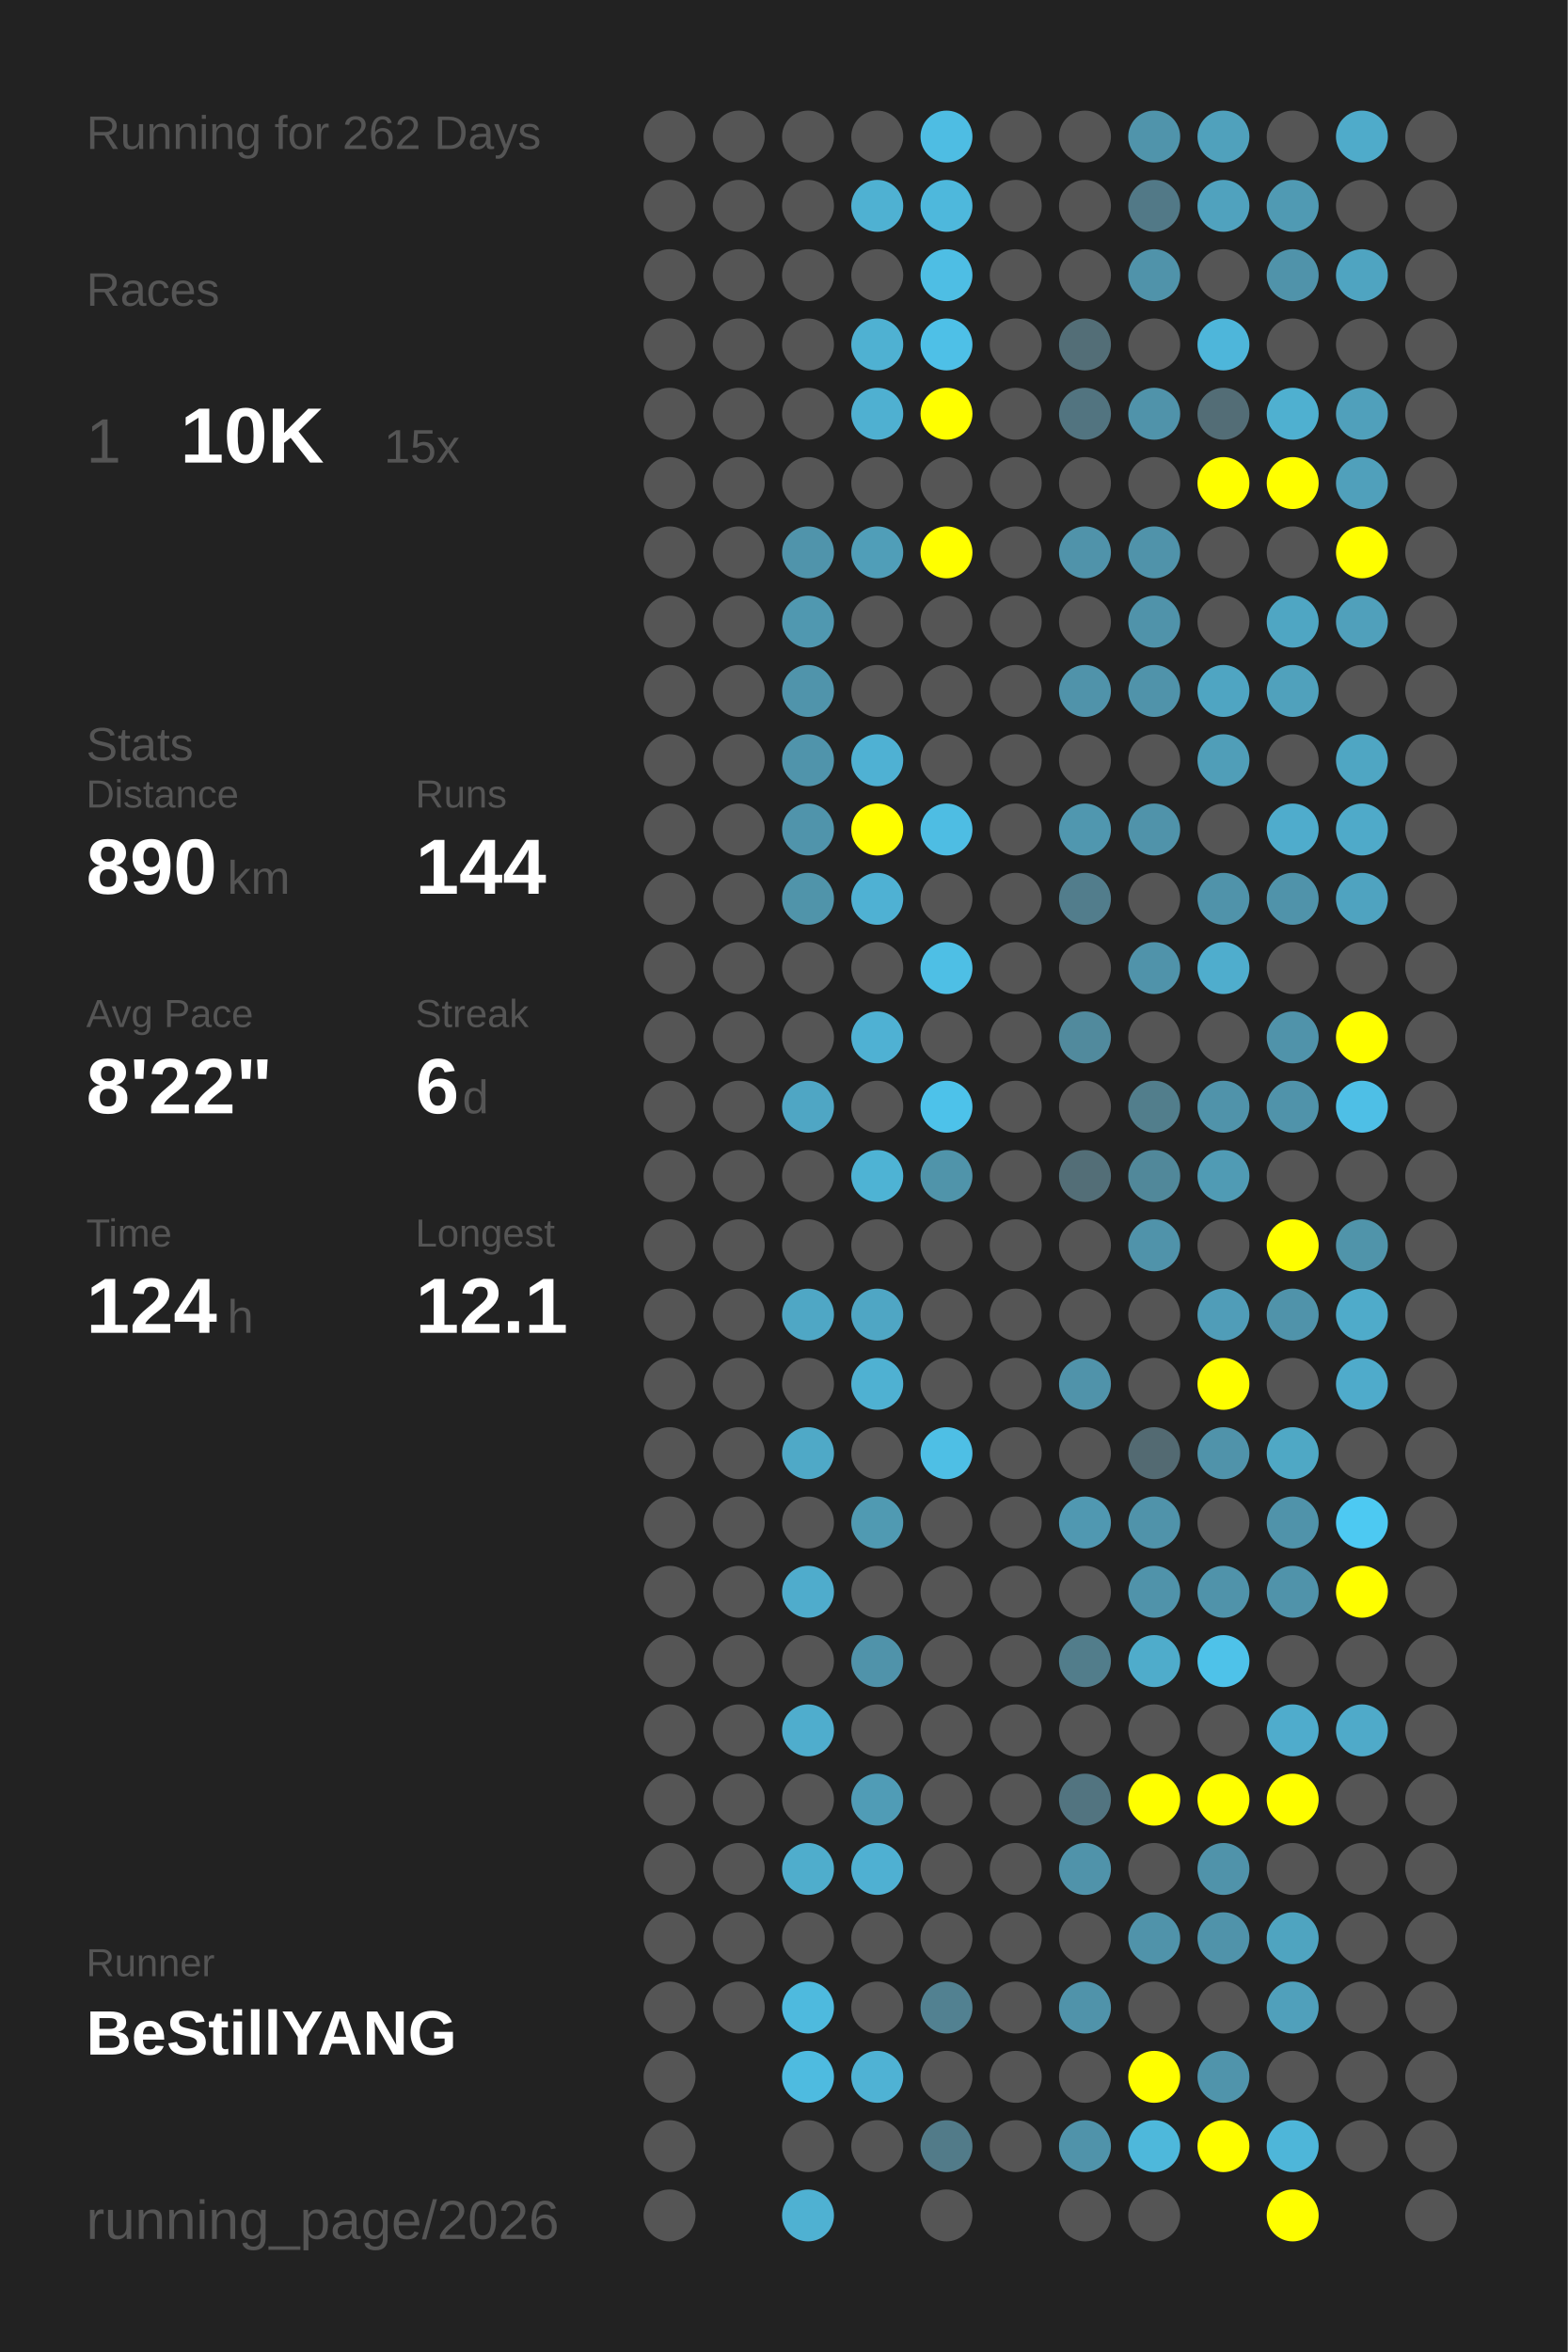
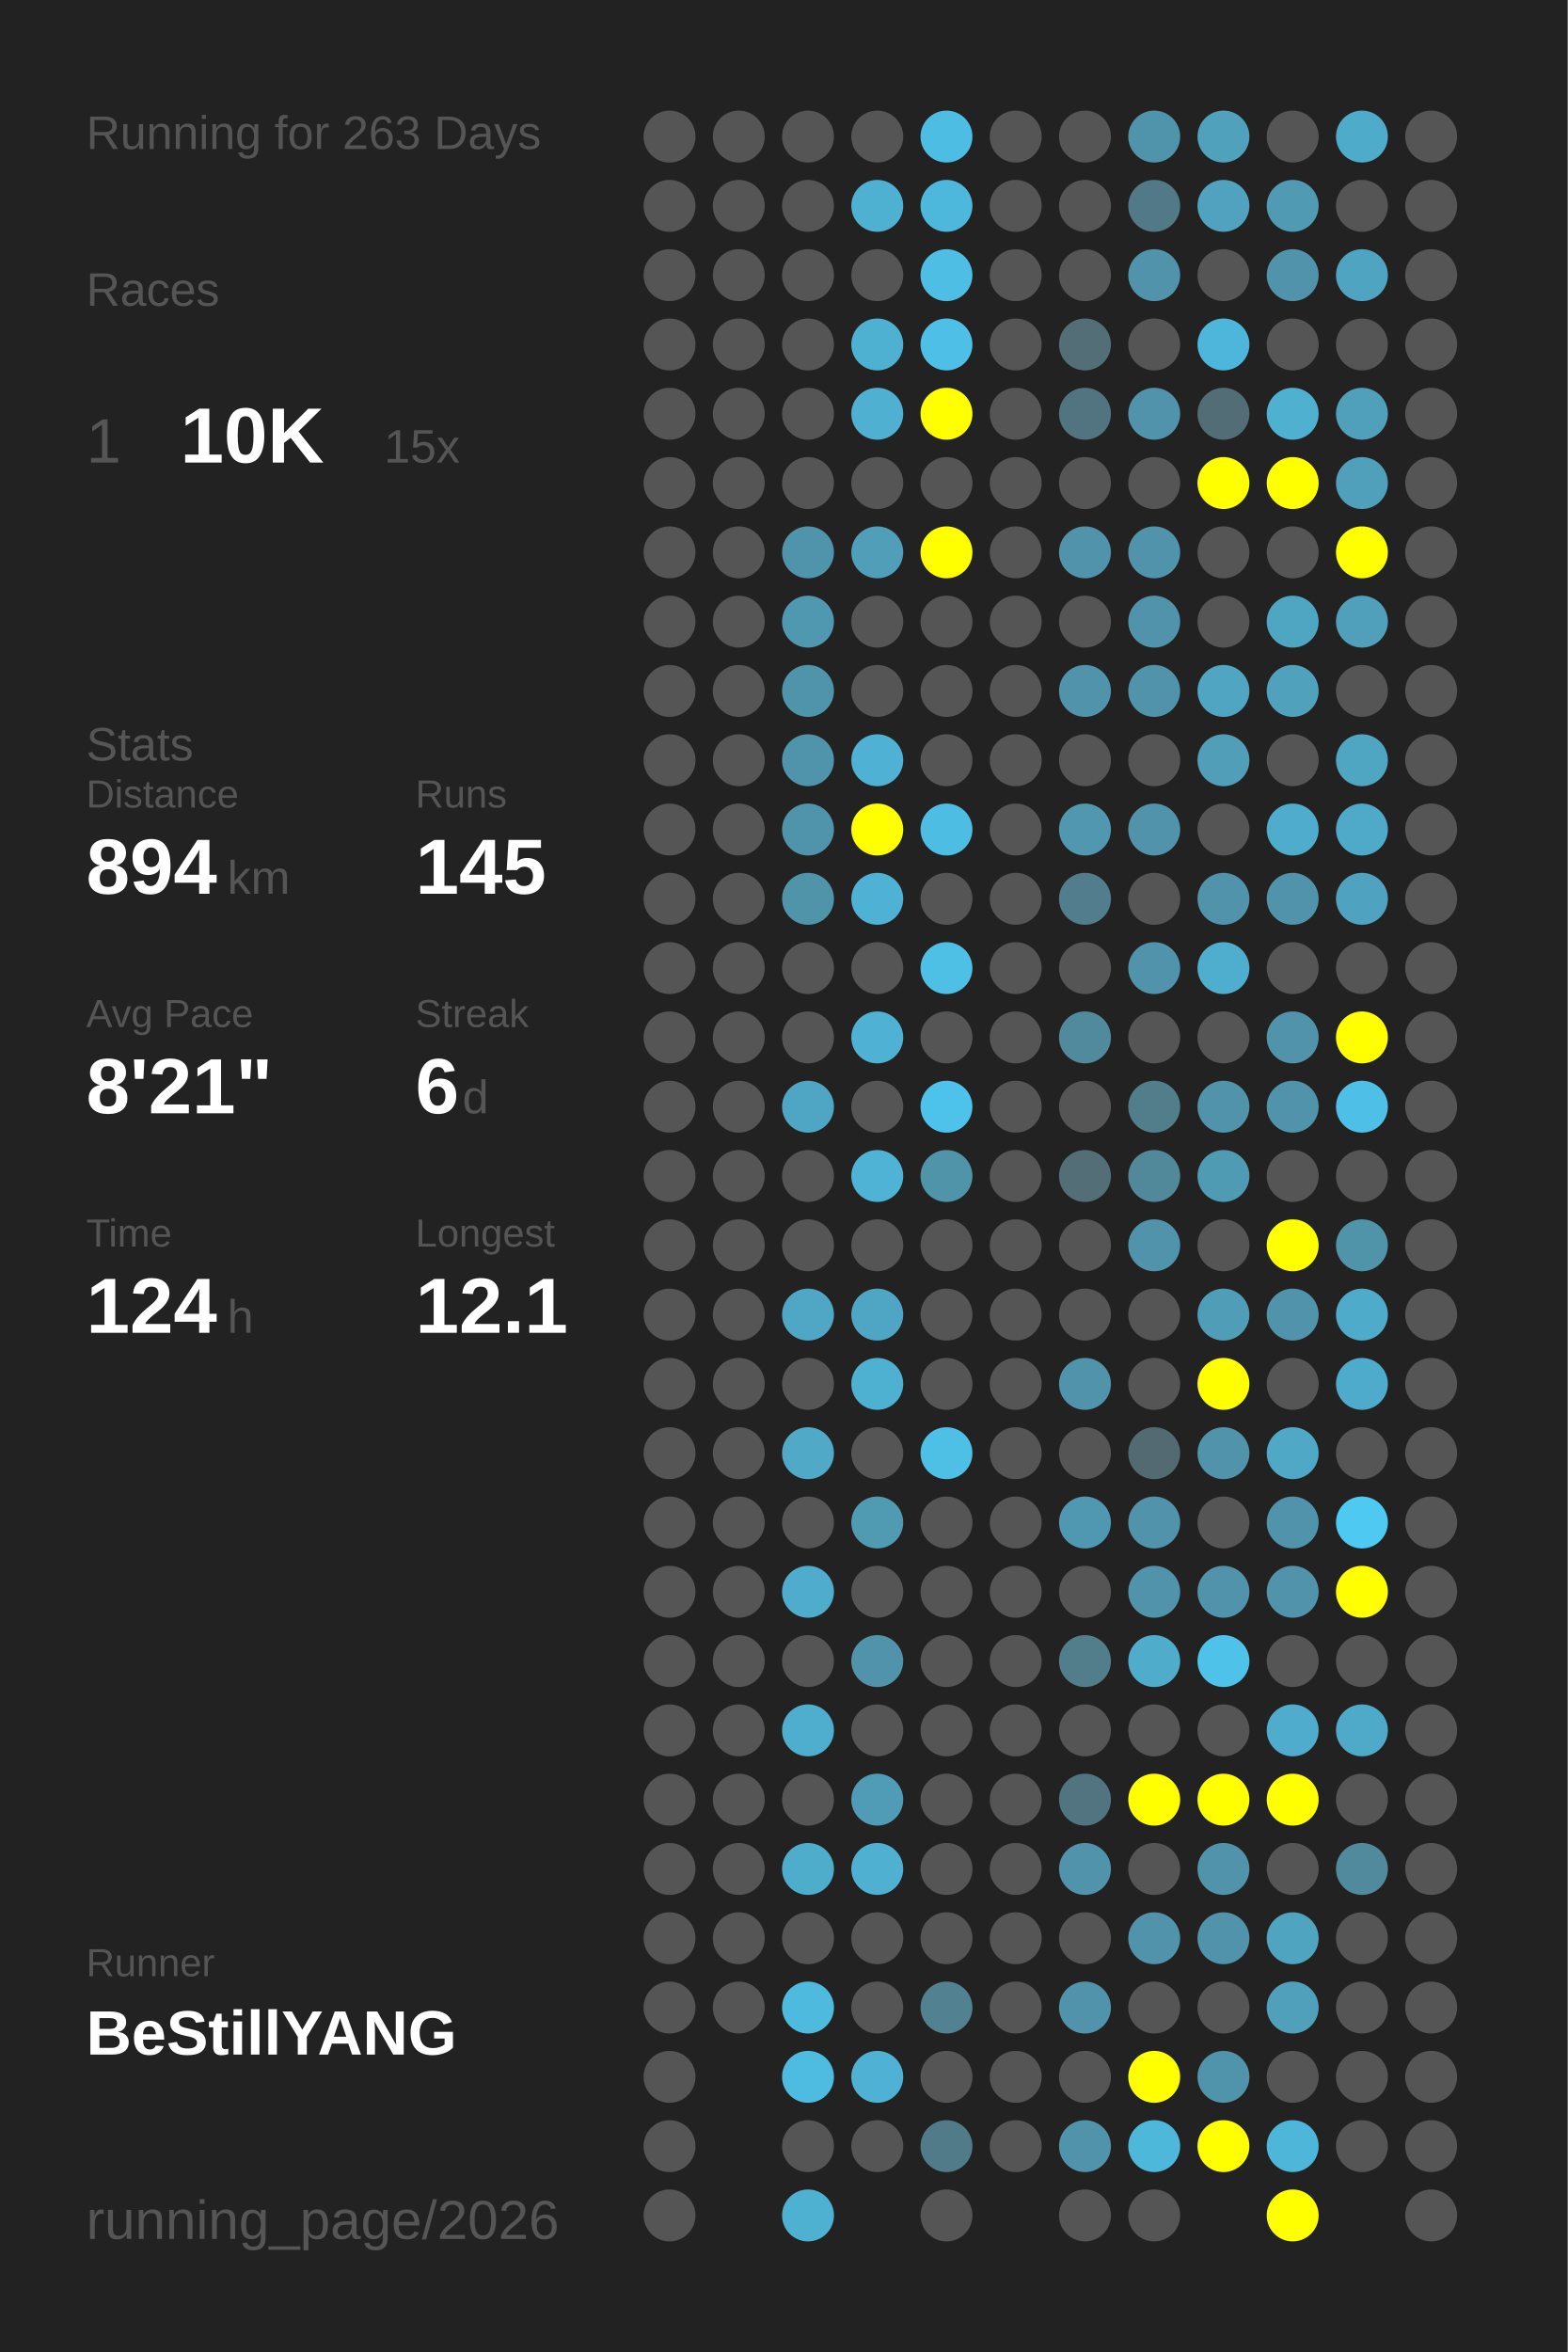
<svg xmlns="http://www.w3.org/2000/svg" baseProfile="full" height="300mm" version="1.1" viewBox="0,0,200,300" width="200mm">
  <defs />
  <rect fill="#222222" height="300" width="200" x="0" y="0" />
-   <text fill="#555555" style="font-size:6px; font-family:Arial;" x="11" y="19">Running for 262 Days</text>
+   <text fill="#555555" style="font-size:6px; font-family:Arial;" x="11" y="19">Running for 263 Days</text>
  <text fill="#555555" style="font-size:6px; font-family:Arial;" x="11" y="39">Races</text>
  <text fill="#555555" style="font-size:8px; font-family:Arial;" x="11" y="59">1</text>
  <text fill="#FFFFFF" style="font-size:10px; font-family:Arial; font-weight:bold;" x="23" y="59">10K</text>
  <text fill="#555555" style="font-size:6px; font-family:Arial;" x="49" y="59">15x</text>
  <text fill="#555555" style="font-size:6px; font-family:Arial;" x="11" y="97">Stats</text>
  <text fill="#555555" style="font-size:5px; font-family:Arial;" x="11" y="103">Distance</text>
-   <text fill="#FFFFFF" style="font-size:10px; font-family:Arial; font-weight:bold;" x="11" y="114">890</text>
+   <text fill="#FFFFFF" style="font-size:10px; font-family:Arial; font-weight:bold;" x="11" y="114">894</text>
  <text fill="#555555" style="font-size:6px; font-family:Arial;" x="29" y="114">km</text>
  <text fill="#555555" style="font-size:5px; font-family:Arial;" x="53" y="103">Runs</text>
-   <text fill="#FFFFFF" style="font-size:10px; font-family:Arial; font-weight:bold;" x="53" y="114">144</text>
+   <text fill="#FFFFFF" style="font-size:10px; font-family:Arial; font-weight:bold;" x="53" y="114">145</text>
  <text fill="#555555" style="font-size:5px; font-family:Arial;" x="11" y="131">Avg Pace</text>
-   <text fill="#FFFFFF" style="font-size:10px; font-family:Arial; font-weight:bold;" x="11" y="142">8'22"</text>
+   <text fill="#FFFFFF" style="font-size:10px; font-family:Arial; font-weight:bold;" x="11" y="142">8'21"</text>
  <text fill="#555555" style="font-size:5px; font-family:Arial;" x="53" y="131">Streak</text>
  <text fill="#FFFFFF" style="font-size:10px; font-family:Arial; font-weight:bold;" x="53" y="142">6</text>
  <text fill="#555555" style="font-size:6px; font-family:Arial;" x="59" y="142">d</text>
  <text fill="#555555" style="font-size:5px; font-family:Arial;" x="11" y="159">Time</text>
  <text fill="#FFFFFF" style="font-size:10px; font-family:Arial; font-weight:bold;" x="11" y="170">124</text>
  <text fill="#555555" style="font-size:6px; font-family:Arial;" x="29" y="170">h</text>
  <text fill="#555555" style="font-size:5px; font-family:Arial;" x="53" y="159">Longest</text>
  <text fill="#FFFFFF" style="font-size:10px; font-family:Arial; font-weight:bold;" x="53" y="170">12.1</text>
  <text fill="#555555" style="font-size:5px; font-family:Arial;" x="11" y="252.065">Runner</text>
  <text fill="#FFFFFF" style="font-size:8px; font-family:Arial; font-weight:bold;" x="11" y="262.065">BeStillYANG</text>
  <text fill="#555555" style="font-size:7px; font-family:Arial;" x="11" y="285.581">running_page/2026</text>
  <circle cx="85.417" cy="17.419" fill="#555555" r="3.312" />
  <circle cx="85.417" cy="26.258" fill="#555555" r="3.312" />
  <circle cx="85.417" cy="35.097" fill="#555555" r="3.312" />
  <circle cx="85.417" cy="43.935" fill="#555555" r="3.312" />
  <circle cx="85.417" cy="52.774" fill="#555555" r="3.312" />
  <circle cx="85.417" cy="61.613" fill="#555555" r="3.312" />
  <circle cx="85.417" cy="70.452" fill="#555555" r="3.312" />
  <circle cx="85.417" cy="79.29" fill="#555555" r="3.312" />
  <circle cx="85.417" cy="88.129" fill="#555555" r="3.312" />
  <circle cx="85.417" cy="96.968" fill="#555555" r="3.312" />
  <circle cx="85.417" cy="105.806" fill="#555555" r="3.312" />
  <circle cx="85.417" cy="114.645" fill="#555555" r="3.312" />
  <circle cx="85.417" cy="123.484" fill="#555555" r="3.312" />
  <circle cx="85.417" cy="132.323" fill="#555555" r="3.312" />
  <circle cx="85.417" cy="141.161" fill="#555555" r="3.312" />
  <circle cx="85.417" cy="150" fill="#555555" r="3.312" />
  <circle cx="85.417" cy="158.839" fill="#555555" r="3.312" />
  <circle cx="85.417" cy="167.677" fill="#555555" r="3.312" />
  <circle cx="85.417" cy="176.516" fill="#555555" r="3.312" />
  <circle cx="85.417" cy="185.355" fill="#555555" r="3.312" />
  <circle cx="85.417" cy="194.194" fill="#555555" r="3.312" />
  <circle cx="85.417" cy="203.032" fill="#555555" r="3.312" />
  <circle cx="85.417" cy="211.871" fill="#555555" r="3.312" />
  <circle cx="85.417" cy="220.71" fill="#555555" r="3.312" />
  <circle cx="85.417" cy="229.548" fill="#555555" r="3.312" />
  <circle cx="85.417" cy="238.387" fill="#555555" r="3.312" />
  <circle cx="85.417" cy="247.226" fill="#555555" r="3.312" />
  <circle cx="85.417" cy="256.065" fill="#555555" r="3.312" />
  <circle cx="85.417" cy="264.903" fill="#555555" r="3.312" />
  <circle cx="85.417" cy="273.742" fill="#555555" r="3.312" />
  <circle cx="85.417" cy="282.581" fill="#555555" r="3.312" />
  <circle cx="94.25" cy="17.419" fill="#555555" r="3.312" />
  <circle cx="94.25" cy="26.258" fill="#555555" r="3.312" />
  <circle cx="94.25" cy="35.097" fill="#555555" r="3.312" />
  <circle cx="94.25" cy="43.935" fill="#555555" r="3.312" />
  <circle cx="94.25" cy="52.774" fill="#555555" r="3.312" />
  <circle cx="94.25" cy="61.613" fill="#555555" r="3.312" />
  <circle cx="94.25" cy="70.452" fill="#555555" r="3.312" />
  <circle cx="94.25" cy="79.29" fill="#555555" r="3.312" />
  <circle cx="94.25" cy="88.129" fill="#555555" r="3.312" />
  <circle cx="94.25" cy="96.968" fill="#555555" r="3.312" />
  <circle cx="94.25" cy="105.806" fill="#555555" r="3.312" />
  <circle cx="94.25" cy="114.645" fill="#555555" r="3.312" />
  <circle cx="94.25" cy="123.484" fill="#555555" r="3.312" />
  <circle cx="94.25" cy="132.323" fill="#555555" r="3.312" />
  <circle cx="94.25" cy="141.161" fill="#555555" r="3.312" />
  <circle cx="94.25" cy="150" fill="#555555" r="3.312" />
  <circle cx="94.25" cy="158.839" fill="#555555" r="3.312" />
  <circle cx="94.25" cy="167.677" fill="#555555" r="3.312" />
  <circle cx="94.25" cy="176.516" fill="#555555" r="3.312" />
  <circle cx="94.25" cy="185.355" fill="#555555" r="3.312" />
  <circle cx="94.25" cy="194.194" fill="#555555" r="3.312" />
  <circle cx="94.25" cy="203.032" fill="#555555" r="3.312" />
  <circle cx="94.25" cy="211.871" fill="#555555" r="3.312" />
  <circle cx="94.25" cy="220.71" fill="#555555" r="3.312" />
  <circle cx="94.25" cy="229.548" fill="#555555" r="3.312" />
  <circle cx="94.25" cy="238.387" fill="#555555" r="3.312" />
  <circle cx="94.25" cy="247.226" fill="#555555" r="3.312" />
  <circle cx="94.25" cy="256.065" fill="#555555" r="3.312" />
  <circle cx="103.083" cy="17.419" fill="#555555" r="3.312" />
  <circle cx="103.083" cy="26.258" fill="#555555" r="3.312" />
  <circle cx="103.083" cy="35.097" fill="#555555" r="3.312" />
  <circle cx="103.083" cy="43.935" fill="#555555" r="3.312" />
  <circle cx="103.083" cy="52.774" fill="#555555" r="3.312" />
  <circle cx="103.083" cy="61.613" fill="#555555" r="3.312" />
  <circle cx="103.083" cy="70.452" fill="#5094ab" r="3.312" />
  <circle cx="103.083" cy="79.29" fill="#5098b0" r="3.312" />
  <circle cx="103.083" cy="88.129" fill="#5094ab" r="3.312" />
  <circle cx="103.083" cy="96.968" fill="#5094ab" r="3.312" />
  <circle cx="103.083" cy="105.806" fill="#5094ab" r="3.312" />
  <circle cx="103.083" cy="114.645" fill="#5094aa" r="3.312" />
  <circle cx="103.083" cy="123.484" fill="#555555" r="3.312" />
  <circle cx="103.083" cy="132.323" fill="#555555" r="3.312" />
  <circle cx="103.083" cy="141.161" fill="#4fa6c4" r="3.312" />
  <circle cx="103.083" cy="150" fill="#555555" r="3.312" />
  <circle cx="103.083" cy="158.839" fill="#555555" r="3.312" />
  <circle cx="103.083" cy="167.677" fill="#4fa7c5" r="3.312" />
  <circle cx="103.083" cy="176.516" fill="#555555" r="3.312" />
  <circle cx="103.083" cy="185.355" fill="#4fa9c7" r="3.312" />
  <circle cx="103.083" cy="194.194" fill="#555555" r="3.312" />
  <circle cx="103.083" cy="203.032" fill="#4faccc" r="3.312" />
  <circle cx="103.083" cy="211.871" fill="#555555" r="3.312" />
  <circle cx="103.083" cy="220.71" fill="#4fadcd" r="3.312" />
  <circle cx="103.083" cy="229.548" fill="#555555" r="3.312" />
  <circle cx="103.083" cy="238.387" fill="#4fadcc" r="3.312" />
  <circle cx="103.083" cy="247.226" fill="#555555" r="3.312" />
  <circle cx="103.083" cy="256.065" fill="#4ebade" r="3.312" />
  <circle cx="103.083" cy="264.903" fill="#4ebbe0" r="3.312" />
  <circle cx="103.083" cy="273.742" fill="#555555" r="3.312" />
  <circle cx="103.083" cy="282.581" fill="#4fb1d2" r="3.312" />
  <circle cx="111.917" cy="17.419" fill="#555555" r="3.312" />
  <circle cx="111.917" cy="26.258" fill="#4fb1d2" r="3.312" />
  <circle cx="111.917" cy="35.097" fill="#555555" r="3.312" />
  <circle cx="111.917" cy="43.935" fill="#4fb1d2" r="3.312" />
  <circle cx="111.917" cy="52.774" fill="#4fb0d1" r="3.312" />
  <circle cx="111.917" cy="61.613" fill="#555555" r="3.312" />
  <circle cx="111.917" cy="70.452" fill="#509eb8" r="3.312" />
  <circle cx="111.917" cy="79.29" fill="#555555" r="3.312" />
  <circle cx="111.917" cy="88.129" fill="#555555" r="3.312" />
  <circle cx="111.917" cy="96.968" fill="#4fb1d3" r="3.312" />
  <circle cx="111.917" cy="105.806" fill="#FFFF00" r="3.312" />
  <circle cx="111.917" cy="114.645" fill="#4fb1d3" r="3.312" />
  <circle cx="111.917" cy="123.484" fill="#555555" r="3.312" />
  <circle cx="111.917" cy="132.323" fill="#4fb1d3" r="3.312" />
  <circle cx="111.917" cy="141.161" fill="#555555" r="3.312" />
  <circle cx="111.917" cy="150" fill="#4eb3d4" r="3.312" />
  <circle cx="111.917" cy="158.839" fill="#555555" r="3.312" />
  <circle cx="111.917" cy="167.677" fill="#4fa6c4" r="3.312" />
  <circle cx="111.917" cy="176.516" fill="#4fb1d2" r="3.312" />
  <circle cx="111.917" cy="185.355" fill="#555555" r="3.312" />
  <circle cx="111.917" cy="194.194" fill="#509ab2" r="3.312" />
  <circle cx="111.917" cy="203.032" fill="#555555" r="3.312" />
  <circle cx="111.917" cy="211.871" fill="#5093aa" r="3.312" />
  <circle cx="111.917" cy="220.71" fill="#555555" r="3.312" />
  <circle cx="111.917" cy="229.548" fill="#509cb6" r="3.312" />
  <circle cx="111.917" cy="238.387" fill="#4fb0d2" r="3.312" />
  <circle cx="111.917" cy="247.226" fill="#555555" r="3.312" />
  <circle cx="111.917" cy="256.065" fill="#555555" r="3.312" />
  <circle cx="111.917" cy="264.903" fill="#4fb2d4" r="3.312" />
  <circle cx="111.917" cy="273.742" fill="#555555" r="3.312" />
  <circle cx="120.75" cy="17.419" fill="#4ebde3" r="3.312" />
  <circle cx="120.75" cy="26.258" fill="#4eb8dc" r="3.312" />
  <circle cx="120.75" cy="35.097" fill="#4ebee4" r="3.312" />
  <circle cx="120.75" cy="43.935" fill="#4ec0e7" r="3.312" />
  <circle cx="120.75" cy="52.774" fill="#FFFF00" r="3.312" />
  <circle cx="120.75" cy="61.613" fill="#555555" r="3.312" />
  <circle cx="120.75" cy="70.452" fill="#FFFF00" r="3.312" />
  <circle cx="120.75" cy="79.29" fill="#555555" r="3.312" />
  <circle cx="120.75" cy="88.129" fill="#555555" r="3.312" />
  <circle cx="120.75" cy="96.968" fill="#555555" r="3.312" />
  <circle cx="120.75" cy="105.806" fill="#4ebde3" r="3.312" />
  <circle cx="120.75" cy="114.645" fill="#555555" r="3.312" />
  <circle cx="120.75" cy="123.484" fill="#4ebfe5" r="3.312" />
  <circle cx="120.75" cy="132.323" fill="#555555" r="3.312" />
  <circle cx="120.75" cy="141.161" fill="#4dc2ea" r="3.312" />
  <circle cx="120.75" cy="150" fill="#5094aa" r="3.312" />
  <circle cx="120.75" cy="158.839" fill="#555555" r="3.312" />
  <circle cx="120.75" cy="167.677" fill="#555555" r="3.312" />
  <circle cx="120.75" cy="176.516" fill="#555555" r="3.312" />
  <circle cx="120.75" cy="185.355" fill="#4ebfe5" r="3.312" />
  <circle cx="120.75" cy="194.194" fill="#555555" r="3.312" />
  <circle cx="120.75" cy="203.032" fill="#555555" r="3.312" />
  <circle cx="120.75" cy="211.871" fill="#555555" r="3.312" />
  <circle cx="120.75" cy="220.71" fill="#555555" r="3.312" />
  <circle cx="120.75" cy="229.548" fill="#555555" r="3.312" />
  <circle cx="120.75" cy="238.387" fill="#555555" r="3.312" />
  <circle cx="120.75" cy="247.226" fill="#555555" r="3.312" />
  <circle cx="120.75" cy="256.065" fill="#528191" r="3.312" />
  <circle cx="120.75" cy="264.903" fill="#555555" r="3.312" />
  <circle cx="120.75" cy="273.742" fill="#527b89" r="3.312" />
  <circle cx="120.75" cy="282.581" fill="#555555" r="3.312" />
  <circle cx="129.583" cy="17.419" fill="#555555" r="3.312" />
  <circle cx="129.583" cy="26.258" fill="#555555" r="3.312" />
  <circle cx="129.583" cy="35.097" fill="#555555" r="3.312" />
  <circle cx="129.583" cy="43.935" fill="#555555" r="3.312" />
  <circle cx="129.583" cy="52.774" fill="#555555" r="3.312" />
  <circle cx="129.583" cy="61.613" fill="#555555" r="3.312" />
  <circle cx="129.583" cy="70.452" fill="#555555" r="3.312" />
  <circle cx="129.583" cy="79.29" fill="#555555" r="3.312" />
  <circle cx="129.583" cy="88.129" fill="#555555" r="3.312" />
  <circle cx="129.583" cy="96.968" fill="#555555" r="3.312" />
  <circle cx="129.583" cy="105.806" fill="#555555" r="3.312" />
  <circle cx="129.583" cy="114.645" fill="#555555" r="3.312" />
  <circle cx="129.583" cy="123.484" fill="#555555" r="3.312" />
  <circle cx="129.583" cy="132.323" fill="#555555" r="3.312" />
  <circle cx="129.583" cy="141.161" fill="#555555" r="3.312" />
  <circle cx="129.583" cy="150" fill="#555555" r="3.312" />
  <circle cx="129.583" cy="158.839" fill="#555555" r="3.312" />
  <circle cx="129.583" cy="167.677" fill="#555555" r="3.312" />
  <circle cx="129.583" cy="176.516" fill="#555555" r="3.312" />
  <circle cx="129.583" cy="185.355" fill="#555555" r="3.312" />
  <circle cx="129.583" cy="194.194" fill="#555555" r="3.312" />
  <circle cx="129.583" cy="203.032" fill="#555555" r="3.312" />
  <circle cx="129.583" cy="211.871" fill="#555555" r="3.312" />
  <circle cx="129.583" cy="220.71" fill="#555555" r="3.312" />
  <circle cx="129.583" cy="229.548" fill="#555555" r="3.312" />
  <circle cx="129.583" cy="238.387" fill="#555555" r="3.312" />
  <circle cx="129.583" cy="247.226" fill="#555555" r="3.312" />
  <circle cx="129.583" cy="256.065" fill="#555555" r="3.312" />
  <circle cx="129.583" cy="264.903" fill="#555555" r="3.312" />
  <circle cx="129.583" cy="273.742" fill="#555555" r="3.312" />
  <circle cx="138.417" cy="17.419" fill="#555555" r="3.312" />
  <circle cx="138.417" cy="26.258" fill="#555555" r="3.312" />
  <circle cx="138.417" cy="35.097" fill="#555555" r="3.312" />
  <circle cx="138.417" cy="43.935" fill="#536e77" r="3.312" />
  <circle cx="138.417" cy="52.774" fill="#527480" r="3.312" />
  <circle cx="138.417" cy="61.613" fill="#555555" r="3.312" />
  <circle cx="138.417" cy="70.452" fill="#5093aa" r="3.312" />
  <circle cx="138.417" cy="79.29" fill="#555555" r="3.312" />
  <circle cx="138.417" cy="88.129" fill="#5093aa" r="3.312" />
  <circle cx="138.417" cy="96.968" fill="#555555" r="3.312" />
  <circle cx="138.417" cy="105.806" fill="#5097af" r="3.312" />
  <circle cx="138.417" cy="114.645" fill="#527d8c" r="3.312" />
  <circle cx="138.417" cy="123.484" fill="#555555" r="3.312" />
  <circle cx="138.417" cy="132.323" fill="#518a9d" r="3.312" />
  <circle cx="138.417" cy="141.161" fill="#555555" r="3.312" />
  <circle cx="138.417" cy="150" fill="#536e77" r="3.312" />
  <circle cx="138.417" cy="158.839" fill="#555555" r="3.312" />
  <circle cx="138.417" cy="167.677" fill="#555555" r="3.312" />
  <circle cx="138.417" cy="176.516" fill="#5093aa" r="3.312" />
  <circle cx="138.417" cy="185.355" fill="#555555" r="3.312" />
  <circle cx="138.417" cy="194.194" fill="#5098b1" r="3.312" />
  <circle cx="138.417" cy="203.032" fill="#555555" r="3.312" />
  <circle cx="138.417" cy="211.871" fill="#527d8b" r="3.312" />
  <circle cx="138.417" cy="220.71" fill="#555555" r="3.312" />
  <circle cx="138.417" cy="229.548" fill="#527480" r="3.312" />
  <circle cx="138.417" cy="238.387" fill="#5093aa" r="3.312" />
  <circle cx="138.417" cy="247.226" fill="#555555" r="3.312" />
  <circle cx="138.417" cy="256.065" fill="#5093aa" r="3.312" />
  <circle cx="138.417" cy="264.903" fill="#555555" r="3.312" />
  <circle cx="138.417" cy="273.742" fill="#5093aa" r="3.312" />
  <circle cx="138.417" cy="282.581" fill="#555555" r="3.312" />
  <circle cx="147.25" cy="17.419" fill="#5094ab" r="3.312" />
  <circle cx="147.25" cy="26.258" fill="#527987" r="3.312" />
  <circle cx="147.25" cy="35.097" fill="#5093aa" r="3.312" />
  <circle cx="147.25" cy="43.935" fill="#555555" r="3.312" />
  <circle cx="147.25" cy="52.774" fill="#5093aa" r="3.312" />
  <circle cx="147.25" cy="61.613" fill="#555555" r="3.312" />
  <circle cx="147.25" cy="70.452" fill="#5093aa" r="3.312" />
  <circle cx="147.25" cy="79.29" fill="#5093aa" r="3.312" />
  <circle cx="147.25" cy="88.129" fill="#5093aa" r="3.312" />
  <circle cx="147.25" cy="96.968" fill="#555555" r="3.312" />
  <circle cx="147.25" cy="105.806" fill="#5093aa" r="3.312" />
  <circle cx="147.25" cy="114.645" fill="#555555" r="3.312" />
  <circle cx="147.25" cy="123.484" fill="#5093aa" r="3.312" />
  <circle cx="147.25" cy="132.323" fill="#555555" r="3.312" />
  <circle cx="147.25" cy="141.161" fill="#527e8c" r="3.312" />
  <circle cx="147.25" cy="150" fill="#51889a" r="3.312" />
  <circle cx="147.25" cy="158.839" fill="#5093aa" r="3.312" />
  <circle cx="147.25" cy="167.677" fill="#555555" r="3.312" />
  <circle cx="147.25" cy="176.516" fill="#555555" r="3.312" />
  <circle cx="147.25" cy="185.355" fill="#536a72" r="3.312" />
  <circle cx="147.25" cy="194.194" fill="#5093aa" r="3.312" />
  <circle cx="147.25" cy="203.032" fill="#5093aa" r="3.312" />
  <circle cx="147.25" cy="211.871" fill="#4faccb" r="3.312" />
  <circle cx="147.25" cy="220.71" fill="#555555" r="3.312" />
  <circle cx="147.25" cy="229.548" fill="#FFFF00" r="3.312" />
  <circle cx="147.25" cy="238.387" fill="#555555" r="3.312" />
  <circle cx="147.25" cy="247.226" fill="#5093aa" r="3.312" />
  <circle cx="147.25" cy="256.065" fill="#555555" r="3.312" />
  <circle cx="147.25" cy="264.903" fill="#FFFF00" r="3.312" />
  <circle cx="147.25" cy="273.742" fill="#4eb8db" r="3.312" />
  <circle cx="147.25" cy="282.581" fill="#555555" r="3.312" />
  <circle cx="156.083" cy="17.419" fill="#50a1bc" r="3.312" />
  <circle cx="156.083" cy="26.258" fill="#50a2be" r="3.312" />
  <circle cx="156.083" cy="35.097" fill="#555555" r="3.312" />
  <circle cx="156.083" cy="43.935" fill="#4eb6da" r="3.312" />
  <circle cx="156.083" cy="52.774" fill="#536d76" r="3.312" />
  <circle cx="156.083" cy="61.613" fill="#FFFF00" r="3.312" />
  <circle cx="156.083" cy="70.452" fill="#555555" r="3.312" />
  <circle cx="156.083" cy="79.29" fill="#555555" r="3.312" />
  <circle cx="156.083" cy="88.129" fill="#4fa5c2" r="3.312" />
  <circle cx="156.083" cy="96.968" fill="#509eb8" r="3.312" />
  <circle cx="156.083" cy="105.806" fill="#555555" r="3.312" />
  <circle cx="156.083" cy="114.645" fill="#5093aa" r="3.312" />
  <circle cx="156.083" cy="123.484" fill="#4fadcd" r="3.312" />
  <circle cx="156.083" cy="132.323" fill="#555555" r="3.312" />
  <circle cx="156.083" cy="141.161" fill="#5093aa" r="3.312" />
  <circle cx="156.083" cy="150" fill="#509bb4" r="3.312" />
  <circle cx="156.083" cy="158.839" fill="#555555" r="3.312" />
  <circle cx="156.083" cy="167.677" fill="#509db8" r="3.312" />
  <circle cx="156.083" cy="176.516" fill="#FFFF00" r="3.312" />
  <circle cx="156.083" cy="185.355" fill="#5093aa" r="3.312" />
  <circle cx="156.083" cy="194.194" fill="#555555" r="3.312" />
  <circle cx="156.083" cy="203.032" fill="#5093aa" r="3.312" />
  <circle cx="156.083" cy="211.871" fill="#4ec2e9" r="3.312" />
  <circle cx="156.083" cy="220.71" fill="#555555" r="3.312" />
  <circle cx="156.083" cy="229.548" fill="#FFFF00" r="3.312" />
  <circle cx="156.083" cy="238.387" fill="#5093aa" r="3.312" />
  <circle cx="156.083" cy="247.226" fill="#5093aa" r="3.312" />
  <circle cx="156.083" cy="256.065" fill="#555555" r="3.312" />
  <circle cx="156.083" cy="264.903" fill="#5094ab" r="3.312" />
  <circle cx="156.083" cy="273.742" fill="#FFFF00" r="3.312" />
  <circle cx="164.917" cy="17.419" fill="#555555" r="3.312" />
  <circle cx="164.917" cy="26.258" fill="#509ab3" r="3.312" />
  <circle cx="164.917" cy="35.097" fill="#5093aa" r="3.312" />
  <circle cx="164.917" cy="43.935" fill="#555555" r="3.312" />
  <circle cx="164.917" cy="52.774" fill="#4fb0d0" r="3.312" />
  <circle cx="164.917" cy="61.613" fill="#FFFF00" r="3.312" />
  <circle cx="164.917" cy="70.452" fill="#555555" r="3.312" />
  <circle cx="164.917" cy="79.29" fill="#4fa6c3" r="3.312" />
  <circle cx="164.917" cy="88.129" fill="#50a1bc" r="3.312" />
  <circle cx="164.917" cy="96.968" fill="#555555" r="3.312" />
  <circle cx="164.917" cy="105.806" fill="#4faccc" r="3.312" />
  <circle cx="164.917" cy="114.645" fill="#5093aa" r="3.312" />
  <circle cx="164.917" cy="123.484" fill="#555555" r="3.312" />
  <circle cx="164.917" cy="132.323" fill="#5093aa" r="3.312" />
  <circle cx="164.917" cy="141.161" fill="#5093aa" r="3.312" />
  <circle cx="164.917" cy="150" fill="#555555" r="3.312" />
  <circle cx="164.917" cy="158.839" fill="#FFFF00" r="3.312" />
  <circle cx="164.917" cy="167.677" fill="#5093aa" r="3.312" />
  <circle cx="164.917" cy="176.516" fill="#555555" r="3.312" />
  <circle cx="164.917" cy="185.355" fill="#4fa8c5" r="3.312" />
  <circle cx="164.917" cy="194.194" fill="#5093aa" r="3.312" />
  <circle cx="164.917" cy="203.032" fill="#5093aa" r="3.312" />
  <circle cx="164.917" cy="211.871" fill="#555555" r="3.312" />
  <circle cx="164.917" cy="220.71" fill="#4faccc" r="3.312" />
  <circle cx="164.917" cy="229.548" fill="#FFFF00" r="3.312" />
  <circle cx="164.917" cy="238.387" fill="#555555" r="3.312" />
  <circle cx="164.917" cy="247.226" fill="#4fa4c0" r="3.312" />
  <circle cx="164.917" cy="256.065" fill="#50a0bb" r="3.312" />
  <circle cx="164.917" cy="264.903" fill="#555555" r="3.312" />
  <circle cx="164.917" cy="273.742" fill="#4eb6d9" r="3.312" />
  <circle cx="164.917" cy="282.581" fill="#FFFF00" r="3.312" />
  <circle cx="173.75" cy="17.419" fill="#4fabca" r="3.312" />
  <circle cx="173.75" cy="26.258" fill="#555555" r="3.312" />
  <circle cx="173.75" cy="35.097" fill="#4fa4c1" r="3.312" />
  <circle cx="173.75" cy="43.935" fill="#555555" r="3.312" />
  <circle cx="173.75" cy="52.774" fill="#50a0bb" r="3.312" />
  <circle cx="173.75" cy="61.613" fill="#50a0bb" r="3.312" />
  <circle cx="173.75" cy="70.452" fill="#FFFF00" r="3.312" />
  <circle cx="173.75" cy="79.29" fill="#50a0bb" r="3.312" />
  <circle cx="173.75" cy="88.129" fill="#555555" r="3.312" />
  <circle cx="173.75" cy="96.968" fill="#4fa6c3" r="3.312" />
  <circle cx="173.75" cy="105.806" fill="#4faac9" r="3.312" />
  <circle cx="173.75" cy="114.645" fill="#4fa3c0" r="3.312" />
  <circle cx="173.75" cy="123.484" fill="#555555" r="3.312" />
  <circle cx="173.75" cy="132.323" fill="#FFFF00" r="3.312" />
  <circle cx="173.75" cy="141.161" fill="#4ebfe6" r="3.312" />
  <circle cx="173.75" cy="150" fill="#555555" r="3.312" />
  <circle cx="173.75" cy="158.839" fill="#5094aa" r="3.312" />
  <circle cx="173.75" cy="167.677" fill="#4fabca" r="3.312" />
  <circle cx="173.75" cy="176.516" fill="#4fabcb" r="3.312" />
  <circle cx="173.75" cy="185.355" fill="#555555" r="3.312" />
  <circle cx="173.75" cy="194.194" fill="#4dc9f2" r="3.312" />
  <circle cx="173.75" cy="203.032" fill="#FFFF00" r="3.312" />
  <circle cx="173.75" cy="211.871" fill="#555555" r="3.312" />
  <circle cx="173.75" cy="220.71" fill="#4faac9" r="3.312" />
  <circle cx="173.75" cy="229.548" fill="#555555" r="3.312" />
-   <circle cx="173.75" cy="238.387" fill="#555555" r="3.312" />
+   <circle cx="173.75" cy="238.387" fill="#518a9d" r="3.312" />
  <circle cx="173.75" cy="247.226" fill="#555555" r="3.312" />
  <circle cx="173.75" cy="256.065" fill="#555555" r="3.312" />
  <circle cx="173.75" cy="264.903" fill="#555555" r="3.312" />
  <circle cx="173.75" cy="273.742" fill="#555555" r="3.312" />
  <circle cx="182.583" cy="17.419" fill="#555555" r="3.312" />
  <circle cx="182.583" cy="26.258" fill="#555555" r="3.312" />
  <circle cx="182.583" cy="35.097" fill="#555555" r="3.312" />
  <circle cx="182.583" cy="43.935" fill="#555555" r="3.312" />
  <circle cx="182.583" cy="52.774" fill="#555555" r="3.312" />
  <circle cx="182.583" cy="61.613" fill="#555555" r="3.312" />
  <circle cx="182.583" cy="70.452" fill="#555555" r="3.312" />
  <circle cx="182.583" cy="79.29" fill="#555555" r="3.312" />
  <circle cx="182.583" cy="88.129" fill="#555555" r="3.312" />
  <circle cx="182.583" cy="96.968" fill="#555555" r="3.312" />
  <circle cx="182.583" cy="105.806" fill="#555555" r="3.312" />
  <circle cx="182.583" cy="114.645" fill="#555555" r="3.312" />
  <circle cx="182.583" cy="123.484" fill="#555555" r="3.312" />
  <circle cx="182.583" cy="132.323" fill="#555555" r="3.312" />
  <circle cx="182.583" cy="141.161" fill="#555555" r="3.312" />
  <circle cx="182.583" cy="150" fill="#555555" r="3.312" />
  <circle cx="182.583" cy="158.839" fill="#555555" r="3.312" />
  <circle cx="182.583" cy="167.677" fill="#555555" r="3.312" />
  <circle cx="182.583" cy="176.516" fill="#555555" r="3.312" />
  <circle cx="182.583" cy="185.355" fill="#555555" r="3.312" />
  <circle cx="182.583" cy="194.194" fill="#555555" r="3.312" />
  <circle cx="182.583" cy="203.032" fill="#555555" r="3.312" />
  <circle cx="182.583" cy="211.871" fill="#555555" r="3.312" />
  <circle cx="182.583" cy="220.71" fill="#555555" r="3.312" />
  <circle cx="182.583" cy="229.548" fill="#555555" r="3.312" />
  <circle cx="182.583" cy="238.387" fill="#555555" r="3.312" />
  <circle cx="182.583" cy="247.226" fill="#555555" r="3.312" />
  <circle cx="182.583" cy="256.065" fill="#555555" r="3.312" />
  <circle cx="182.583" cy="264.903" fill="#555555" r="3.312" />
  <circle cx="182.583" cy="273.742" fill="#555555" r="3.312" />
  <circle cx="182.583" cy="282.581" fill="#555555" r="3.312" />
</svg>
